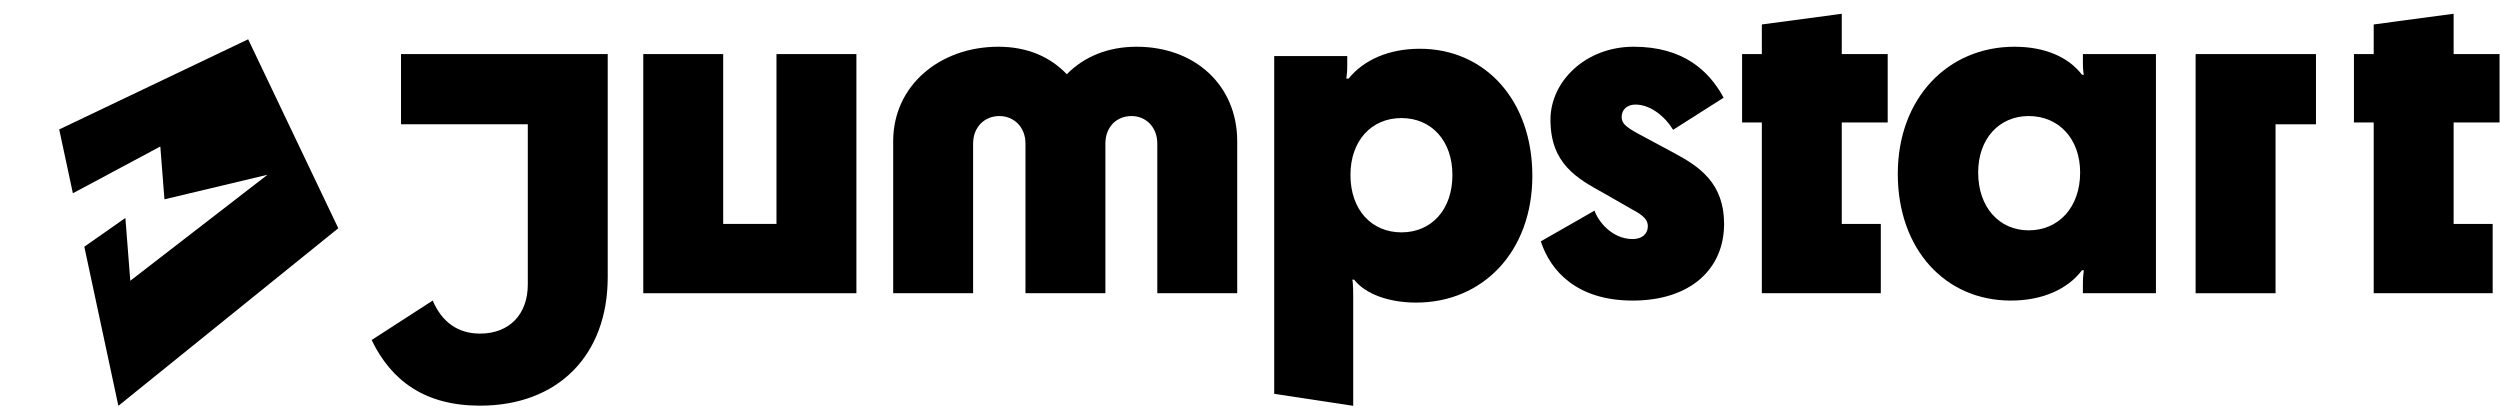
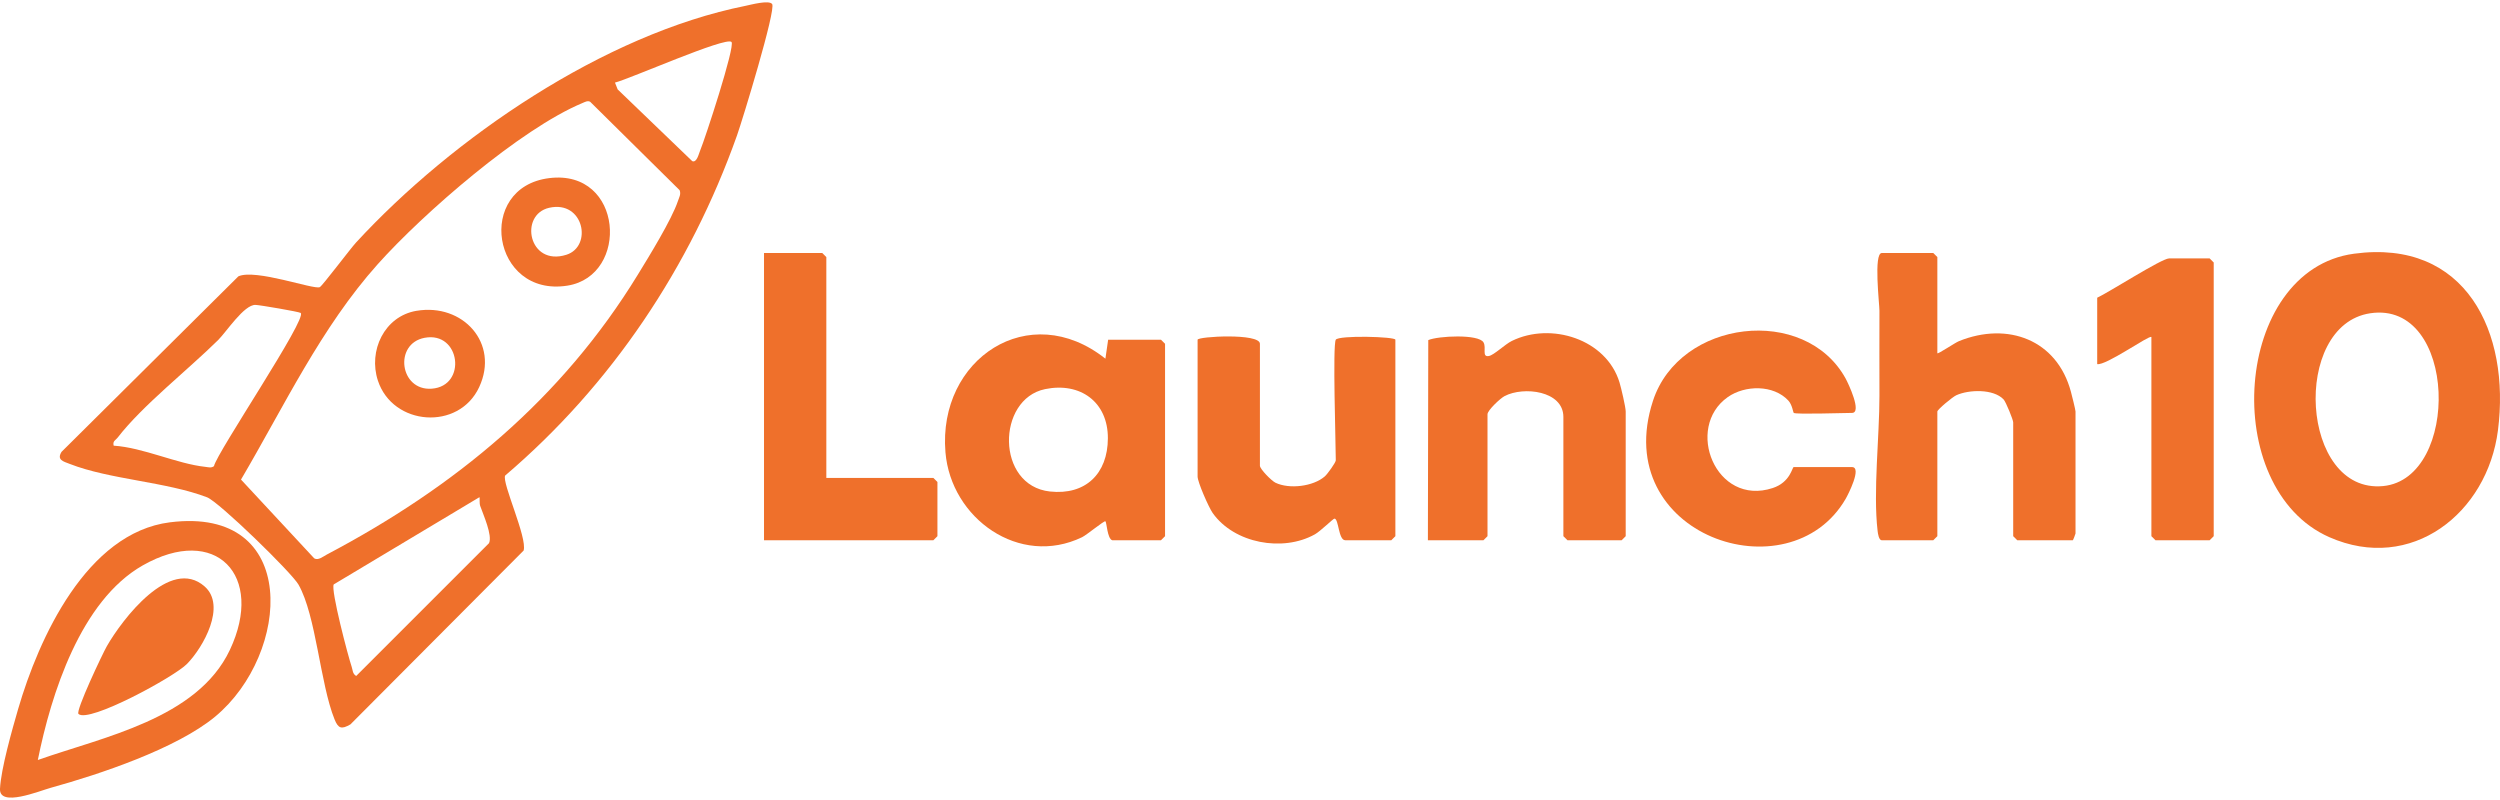
- <svg xmlns="http://www.w3.org/2000/svg" width="143" height="24" viewBox="0 0 491 77" fill="current-color">
-   <path fill-rule="evenodd" clip-rule="evenodd" d="M11.63 22.715L48.74 5.014L66.44 42.124L23.248 77.001L16.56 45.752L24.626 40.099L25.588 52.439L52.54 31.618L32.297 36.444L31.487 26.066L14.313 35.254L11.63 22.715Z" />
-   <path d="M466.195 54.887V21.351H462.316V7.918H466.195V2.098L481.892 0V7.918H490.913V21.351H481.892V41.274H489.56V54.887H466.195Z" />
-   <path d="M431.219 7.918H454.855V21.711H446.916V54.887H431.219V7.918Z" />
-   <path d="M372.726 31.448C372.726 16.573 382.559 6.476 395.64 6.476C401.684 6.476 406.285 8.549 408.901 11.975H409.262C409.172 11.524 409.081 10.893 409.081 9.451V7.918H423.425V54.887H409.081V53.174C409.081 51.912 409.172 51.011 409.262 50.379H408.901C406.014 54.166 401.053 56.329 394.918 56.329C382.018 56.329 372.726 46.233 372.726 31.448ZM398.436 42.536C404.3 42.536 408.54 38.029 408.54 31.177C408.54 24.506 404.3 20.089 398.436 20.089C392.663 20.089 388.513 24.506 388.513 31.177C388.513 38.029 392.663 42.536 398.436 42.536Z" />
-   <path d="M346.025 54.887V21.351H342.146V7.918H346.025V2.098L361.722 0V7.918H370.743V21.351H361.722V41.274H369.39V54.887H346.025Z" />
-   <path d="M318.494 20.269C318.494 21.711 319.577 22.433 323.005 24.236L328.869 27.391C333.74 30.005 338.612 33.251 338.612 41.274C338.612 50.109 332.026 56.329 320.659 56.329C309.744 56.329 304.511 50.56 302.617 44.7L313.172 38.66C313.803 40.643 316.51 44.249 320.659 44.249C322.464 44.249 323.636 43.258 323.636 41.725C323.636 40.553 322.915 39.651 320.479 38.389L314.976 35.234C309.744 32.349 304.511 29.464 304.511 20.81C304.511 13.237 311.458 6.476 320.84 6.476C330.583 6.476 335.635 11.164 338.521 16.483L328.598 22.793C327.155 20.359 324.268 17.835 321.201 17.835C319.577 17.835 318.494 18.826 318.494 20.269Z" />
-   <path d="M300.953 31.844C300.953 46.629 291.301 56.726 278.13 56.726C272.717 56.726 268.116 55.013 265.951 52.219H265.59C265.68 52.579 265.77 53.21 265.77 55.734V77.001L250.254 74.644V8.315H264.598V10.208C264.598 11.29 264.507 12.101 264.417 12.732H264.868C267.845 9.036 272.807 6.873 278.851 6.873C291.661 6.873 300.953 16.97 300.953 31.844ZM275.243 20.485C269.379 20.485 265.229 24.903 265.229 31.664C265.229 38.516 269.379 42.933 275.243 42.933C281.107 42.933 285.256 38.516 285.256 31.664C285.256 24.903 281.107 20.485 275.243 20.485Z" />
-   <path d="M242.99 25.047V54.887H227.293V25.498C227.293 22.252 225.038 20.089 222.241 20.089C219.264 20.089 217.099 22.252 217.099 25.498V54.887H201.402V25.498C201.402 22.252 199.147 20.089 196.26 20.089C193.373 20.089 191.118 22.252 191.118 25.498V54.887H175.421V25.047C175.421 14.049 184.622 6.476 196.079 6.476C201.763 6.476 206.274 8.459 209.521 11.885C212.859 8.459 217.55 6.476 223.234 6.476C234.691 6.476 242.99 14.049 242.99 25.047Z" />
-   <path d="M168.197 54.887H126.338V7.918H142.035V41.274H152.5V7.918H168.197V54.887Z" />
-   <path d="M72.987 64.078L84.986 56.325C86.79 60.562 89.947 62.816 94.278 62.816C100.051 62.816 103.66 59.029 103.66 53.169V21.707H78.761V7.914H119.357V51.727C119.357 67.143 109.524 76.969 94.278 76.969C83.452 76.969 76.867 72.101 72.987 64.078Z" />
+ <svg xmlns="http://www.w3.org/2000/svg" viewBox="0 0 922.6 293.49" width="150" height="48">
+   <defs>
+     <style>
+       .cls-1 {
+         fill: #ef702b;
+       }
+     </style>
+   </defs>
+   <g>
+     <path class="cls-1" d="M868.71,92.76c41.35-5.59,57.74,29.08,53.14,65.14-3.91,30.65-32.02,52.8-62.25,39.46-40.81-18.01-35.55-98.56,9.12-104.6ZM874.7,114.74c-29.21,4.39-25.81,66.71,4.76,63.77,28.63-2.76,27.52-68.62-4.76-63.77Z" />
+     <path class="cls-1" d="M714.95,129.5c.29.35,6.5-3.88,8.01-4.49,17.96-7.25,36.15-.52,41.29,18.69.34,1.26,1.7,6.67,1.7,7.3v45c0,.13-.87,2.5-1,2.5h-20.5l-1.5-1.5v-42c0-.94-2.69-7.54-3.54-8.46-3.72-3.97-12.84-3.66-17.46-1.55-1.41.64-6.99,5.29-6.99,6.01v46l-1.5,1.5h-19c-1.1,0-1.43-2.44-1.55-3.45-1.69-14.45.7-34.88.68-49.88,0-10.32-.05-20.91,0-31.34.01-2.5-2.23-21.33.87-21.33h19l1.5,1.5v35.5Z" />
+     <path class="cls-1" d="M410.45,198.5c-1.82-.59-2.02-6.61-2.51-7-.41-.32-6.93,5.07-8.61,5.88-23.1,11.14-48.38-6.89-50.42-31.34-2.88-34.48,30.91-56.89,59.03-34.54l1.01-7h19.5l1.5,1.5v71l-1.5,1.5h-18ZM385.68,142.73c-17.93,3.69-18.19,35.59,1.77,37.78,13.12,1.44,21.35-6.52,21.4-19.61.06-13.44-10.19-20.84-23.18-18.17Z" />
+     <path class="cls-1" d="M526.95,198.5l.14-73.86c3.61-1.56,18.56-2.3,20.38.84,1.17,2.02-.75,5.53,1.99,5.03,1.88-.34,5.91-4.3,8.45-5.55,14.41-7.09,34.88-.74,39.76,15.32.61,2,2.28,9.14,2.28,10.72v46l-1.5,1.5h-20l-1.5-1.5v-44c0-9.67-14.66-11.38-21.7-7.7-1.59.83-6.3,5.26-6.3,6.7v45l-1.5,1.5h-20.5Z" />
+     <path class="cls-1" d="M492.95,124.5c1.09-1.71,22-1.15,22,0v72.5l-1.5,1.5h-17c-2.55,0-2.39-8.03-4-7.98-.46.01-5.14,4.64-7.19,5.79-11.81,6.63-29.79,3.39-37.74-7.87-1.45-2.06-5.56-11.42-5.56-13.44v-50.5c0-1.2,23-2.52,23,1.5v45c0,1.22,4.26,5.56,5.73,6.27,5.14,2.48,13.96,1.38,18.21-2.33,1.02-.89,4.06-5.14,4.06-5.94,0-5.9-1.2-42.63,0-44.5Z" />
+     <path class="cls-1" d="M661.95,151.5c-.2-.14-.55-3-1.97-4.53-5.46-5.92-16-5.78-22.36-1.3-16,11.26-4.48,40.46,16.57,33.57,6.57-2.15,7.19-7.74,7.76-7.74h21.5c3.8,0-1.48,10.26-2.31,11.69-20.8,35.95-87.33,13.52-71.13-36.13,9.81-30.1,56.12-35.5,71.11-8.22.93,1.69,6.16,12.67,2.33,12.67-3.12,0-20.61.61-21.5,0Z" />
+     <polygon class="cls-1" points="304.95 175.5 344.45 175.5 345.95 177 345.95 197 344.45 198.5 281.95 198.5 281.95 92.5 303.45 92.5 304.95 94 304.95 175.5" />
+     <path class="cls-1" d="M793.95,123.5c-.72-.85-16.8,10.66-20,10v-24.5c4.16-1.9,23.81-14.5,26.5-14.5h15l1.5,1.5v101l-1.5,1.5h-20l-1.5-1.5v-73.5Z" />
+   </g>
+   <path class="cls-1" d="M202.71,64.86c27.37-3.37,29.7,36.03,6.69,39.68-27.95,4.43-34.1-36.3-6.69-39.68ZM202.67,75.81c-11.21,2.54-7.6,21.75,6.34,17.34,9.79-3.09,6.43-20.23-6.34-17.34Z" />
+   <path class="cls-1" d="M153.69,113.84c17.1-2.92,30.69,11.95,23.15,28.15s-31.88,14.34-37.38-2.4c-3.6-10.94,2.32-23.72,14.23-25.76ZM156.71,123.79c-11.47,2.15-9.23,19.65,2.62,18.78,13.1-.96,10.62-21.26-2.62-18.78Z" />
+   <g>
+     <path class="cls-1" d="M284.95.62c1.51,2.06-10.95,42.8-12.97,48.5-17.24,48.54-46.34,92.1-85.56,125.51-1.28,2.61,8.25,22.95,6.82,27.67l-63.92,64.16c-3.24,1.85-4.45,1.63-5.86-1.86-5.33-13.22-6.78-38.23-13.29-49.71-2.53-4.46-29.37-30.56-33.76-32.24-14.98-5.73-35.94-6.55-50.68-12.32-2.36-.92-4.86-1.46-3.02-4.45l65.26-64.77c6.33-2.87,27.87,5.01,30.04,3.99.96-.46,11.26-14.17,13.43-16.52C167.05,49.98,222.96,11.74,275.13,1.28c1.88-.38,8.67-2.24,9.82-.66ZM269.95,14.61c-2.05-2.07-37.49,13.63-43,15l.99,2.51,27.53,26.48c1.69.7,2.42-2.78,2.95-4.02,1.74-4.12,13-38.49,11.53-39.96ZM217.83,36.72c-.88-.58-1.95.04-2.83.41-23.01,9.58-58.74,40.67-75.56,59.45-21.03,23.49-34.61,52.54-50.5,79.53l27.01,29.06c1.45.92,3.33-.69,4.68-1.4,47.27-24.94,86.63-57.36,114.74-103.25,4.08-6.66,12.53-20.35,14.81-27.2.44-1.34,1.21-2.5.63-4l-32.98-32.6ZM110.96,114.61c-.71-.46-14.99-2.9-16.66-2.96-4.2-.16-10.72,9.92-13.82,12.99-10.91,10.8-27.97,24.18-37.04,35.96-.77,1-1.94,1.27-1.49,3,10.86.69,23.39,6.7,33.78,7.81,1.13.12,2.19.53,3.23-.25,1.05-4.99,34.72-54.79,31.99-56.54ZM176.95,182.6l-53.79,32.2c-1.16,1.99,5.33,26.59,6.64,30.46.42,1.24.26,2.5,1.65,3.33l49.02-49.01c1.33-2.88-2.12-10.49-3.26-13.75-.36-1.03-.1-3-.26-3.22Z" />
+     <path class="cls-1" d="M62.74,191.88c48.23-6.08,44.55,48.57,16.69,71.69-14.26,11.83-42.69,21.31-60.71,26.29-4.22,1.17-19.04,7.3-18.72.38.34-7.33,4.5-21.9,6.68-29.41,7.61-26.15,25.29-65.08,56.05-68.95ZM13.96,279.6c24.03-8.51,58.85-15.17,70.87-40.62,12.96-27.46-5.18-46.56-32.18-31.18-22.89,13.04-33.79,47.45-38.69,71.8Z" />
+     <path class="cls-1" d="M28.96,262.59c-1.14-1.07,8.92-22.29,10.48-25.01,5.64-9.83,23.34-33.23,36.07-22.03,8.11,7.13-.45,22.42-6.51,28.6-4.69,4.78-36.28,21.97-40.04,18.45Z" />
+   </g>
</svg>
